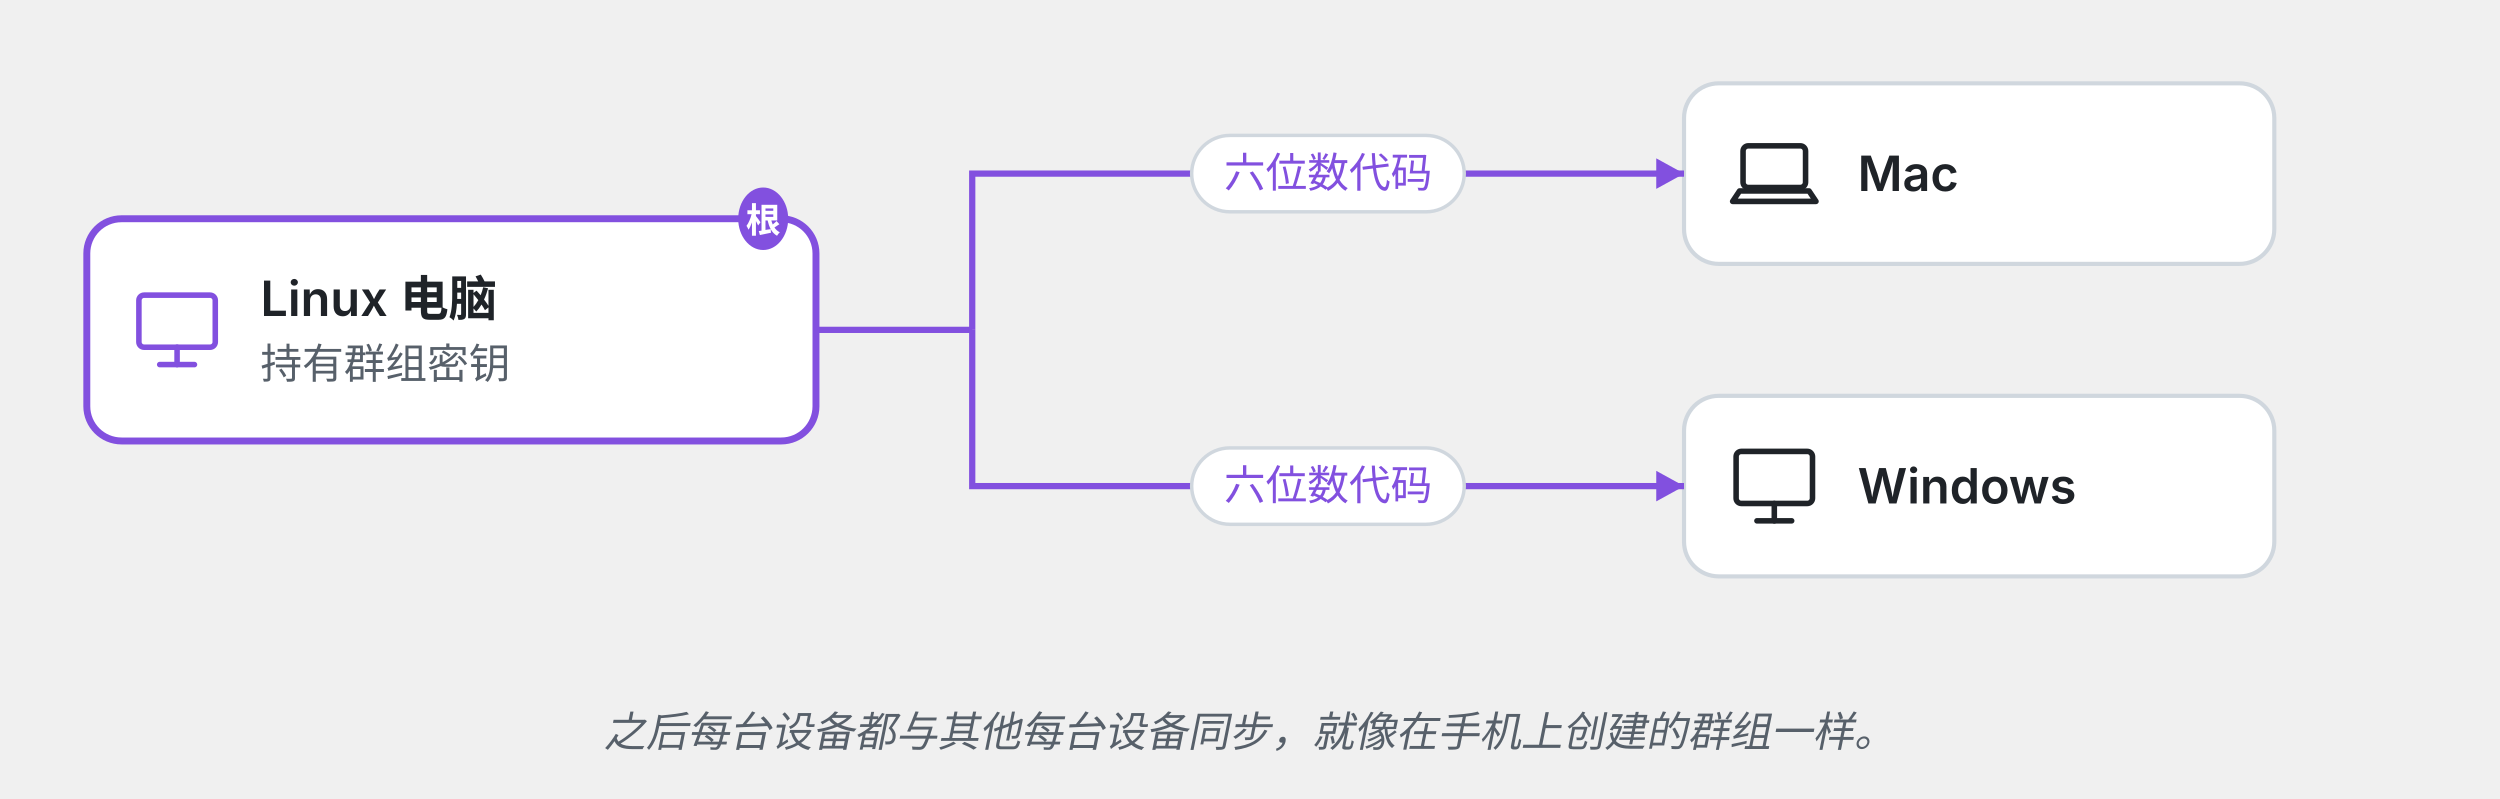
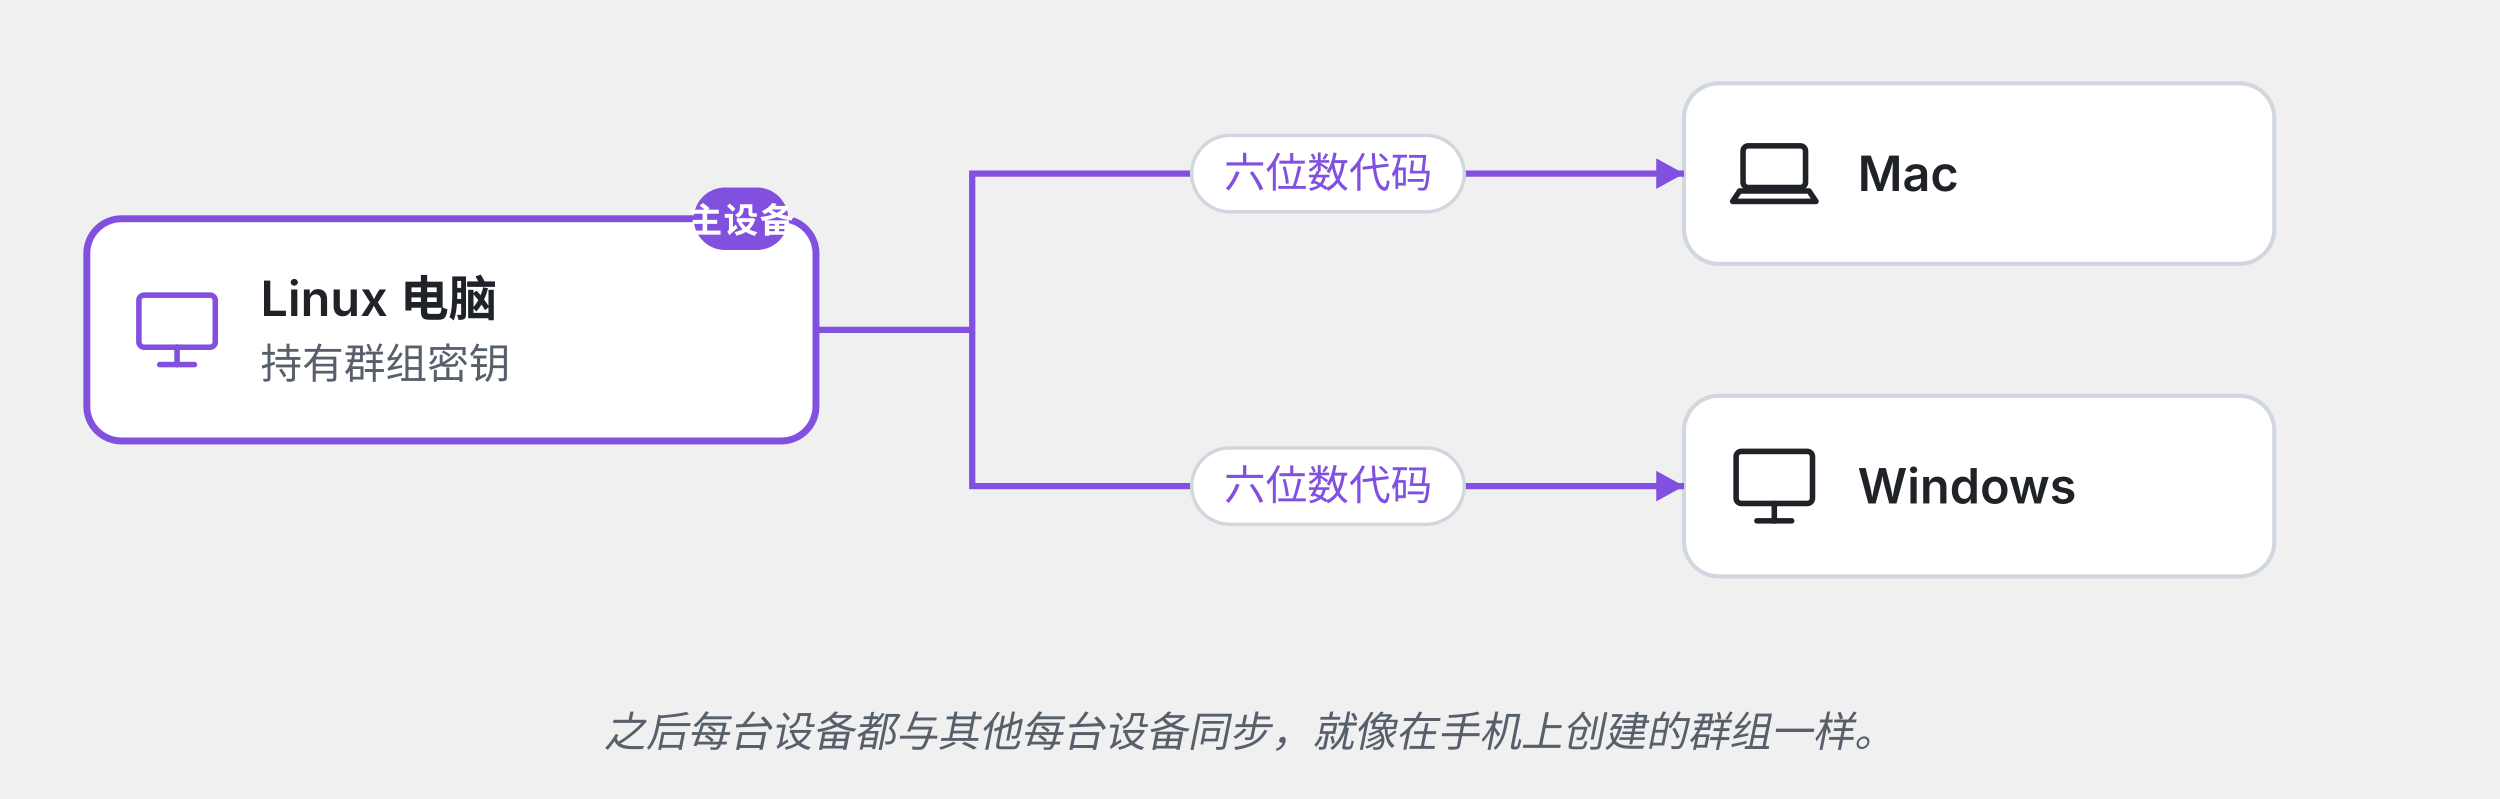
<svg xmlns="http://www.w3.org/2000/svg" lang="zh" width="720" height="230" viewBox="0 0 720 230" role="img" aria-label="不用应用时，由一台电脑维持群组">
  <style>
  .bg { fill: none; }
  .zone { fill: #f6f8fa; stroke: #d0d7de; stroke-width: 1; }
  .zone-t { fill: #57606a; font: 600 13px system-ui, -apple-system, 'Segoe UI', sans-serif; letter-spacing: .02em; }
  .card { fill: #ffffff; stroke: #d0d7de; stroke-width: 1.2; }
  .card.key { stroke: #8250df; stroke-width: 2; }
  .card.srv { fill: #fff8c5; stroke: #d4a72c; }
  .t { fill: #1f2328; font: 600 14px system-ui, -apple-system, 'Segoe UI', sans-serif; }
  .s { fill: #57606a; font: 12px system-ui, -apple-system, 'Segoe UI', sans-serif; }
  .ic { fill: none; stroke: #1f2328; stroke-width: 1.6; stroke-linecap: round; stroke-linejoin: round; }
  .key .ic, .ic.key { stroke: #8250df; }
  .badge { fill: #8250df; }
  .badge-t { fill: #ffffff; font: 600 10px system-ui, -apple-system, 'Segoe UI', sans-serif; letter-spacing: .04em; }
  .e-tunnel { fill: none; stroke: #0969da; stroke-width: 3; }
  .e-home { fill: none; stroke: #57606a; stroke-width: 1.6; stroke-dasharray: 5 4; }
  .e-pair { fill: none; stroke: #8250df; stroke-width: 1.8; }
  .e-e2e { fill: none; stroke: #1a7f37; stroke-width: 1.8; stroke-dasharray: 2 4; stroke-linecap: round; }
  .a-tunnel { fill: #0969da; } .a-home { fill: #57606a; } .a-pair { fill: #8250df; } .a-e2e { fill: #1a7f37; }
  .lbl-bg { fill: #ffffff; stroke: #d0d7de; stroke-width: 1; }
  .lbl { fill: #1f2328; font: 12px system-ui, -apple-system, 'Segoe UI', sans-serif; }
  .lbl.tunnel { fill: #0969da; } .lbl.pair { fill: #8250df; } .lbl.e2e { fill: #1a7f37; }
  .note { fill: #57606a; font: italic 12px system-ui, -apple-system, 'Segoe UI', sans-serif; }
  @media (prefers-color-scheme: dark) {
    .zone { fill: #161b22; stroke: #30363d; }
    .zone-t, .s, .note { fill: #8b949e; }
    .card { fill: #0d1117; stroke: #3d444d; }
    .card.key { stroke: #a371f7; }
    .card.srv { fill: #272115; stroke: #9e6a03; }
    .t, .lbl { fill: #e6edf3; }
    .ic { stroke: #e6edf3; }
    .key .ic, .ic.key { stroke: #a371f7; }
    .badge { fill: #a371f7; }
    .badge-t { fill: #0d1117; }
    .e-tunnel { stroke: #4493f8; } .a-tunnel { fill: #4493f8; } .lbl.tunnel { fill: #4493f8; }
    .e-home { stroke: #8b949e; } .a-home { fill: #8b949e; }
    .e-pair { stroke: #a371f7; } .a-pair { fill: #a371f7; } .lbl.pair { fill: #a371f7; }
    .e-e2e { stroke: #3fb950; } .a-e2e { fill: #3fb950; } .lbl.e2e { fill: #3fb950; }
    .lbl-bg { fill: #0d1117; stroke: #3d444d; }
  }
</style>
  <g class="key">
    <rect class="card key" x="25.0" y="63.0" width="210" height="64" rx="10" />
    <g transform="translate(37.0,81)" class="ic">
      <rect x="3" y="4" width="22" height="15" rx="1.5" />
      <line x1="14" y1="19" x2="14" y2="24" />
      <line x1="9" y1="24" x2="19" y2="24" />
    </g>
    <text class="t" x="75.0" y="91">Linux 电脑</text>
    <text class="s" x="75.0" y="109">持有群组密钥</text>
-     <rect class="badge" x="212.6" y="54.0" width="14.4" height="18" rx="9" />
-     <text class="badge-t" x="219.8" y="67.0" text-anchor="middle">根</text>
+     <rect class="badge" x="199.8" y="54.0" width="27.2" height="18" rx="9" />
+     <text class="badge-t" x="213.4" y="67.0" text-anchor="middle">主设备</text>
  </g>
  <g class="">
    <rect class="card " x="485.0" y="24.0" width="170" height="52" rx="10" />
    <g transform="translate(497.0,36)" class="ic">
      <rect x="5" y="6" width="18" height="12" rx="1.5" />
      <path d="M2 22h24l-2 -3H4z" />
    </g>
    <text class="t" x="535.0" y="55">Mac</text>
  </g>
  <g class="">
    <rect class="card " x="485.0" y="114.0" width="170" height="52" rx="10" />
    <g transform="translate(497.0,126)" class="ic">
      <rect x="3" y="4" width="22" height="15" rx="1.5" />
      <line x1="14" y1="19" x2="14" y2="24" />
      <line x1="9" y1="24" x2="19" y2="24" />
    </g>
    <text class="t" x="535.0" y="145">Windows</text>
  </g>
  <path class="e-pair" d="M235.0,95.0 L280.0,95" />
  <path class="e-pair" d="M280.0,95 L280.0,50 L485.0,50.0" />
  <path class="a-pair" d="M485.0,50.0 L477.0,45.6 L477.0,54.4z" />
  <path class="e-pair" d="M280.0,95 L280.0,140 L485.0,140.0" />
  <path class="a-pair" d="M485.0,140.0 L477.0,135.6 L477.0,144.4z" />
  <text class="note" x="360" y="215" text-anchor="middle">之后每台设备都与其他每台设备同步，就像在手机上创建的群组一样。</text>
  <rect class="lbl-bg" x="343.2" y="39.0" width="78.5" height="22" rx="11.0" />
  <text class="lbl pair" x="382.5" y="54.0" text-anchor="middle">六位数代码</text>
  <rect class="lbl-bg" x="343.2" y="129.0" width="78.5" height="22" rx="11.0" />
  <text class="lbl pair" x="382.5" y="144.0" text-anchor="middle">六位数代码</text>
</svg>
